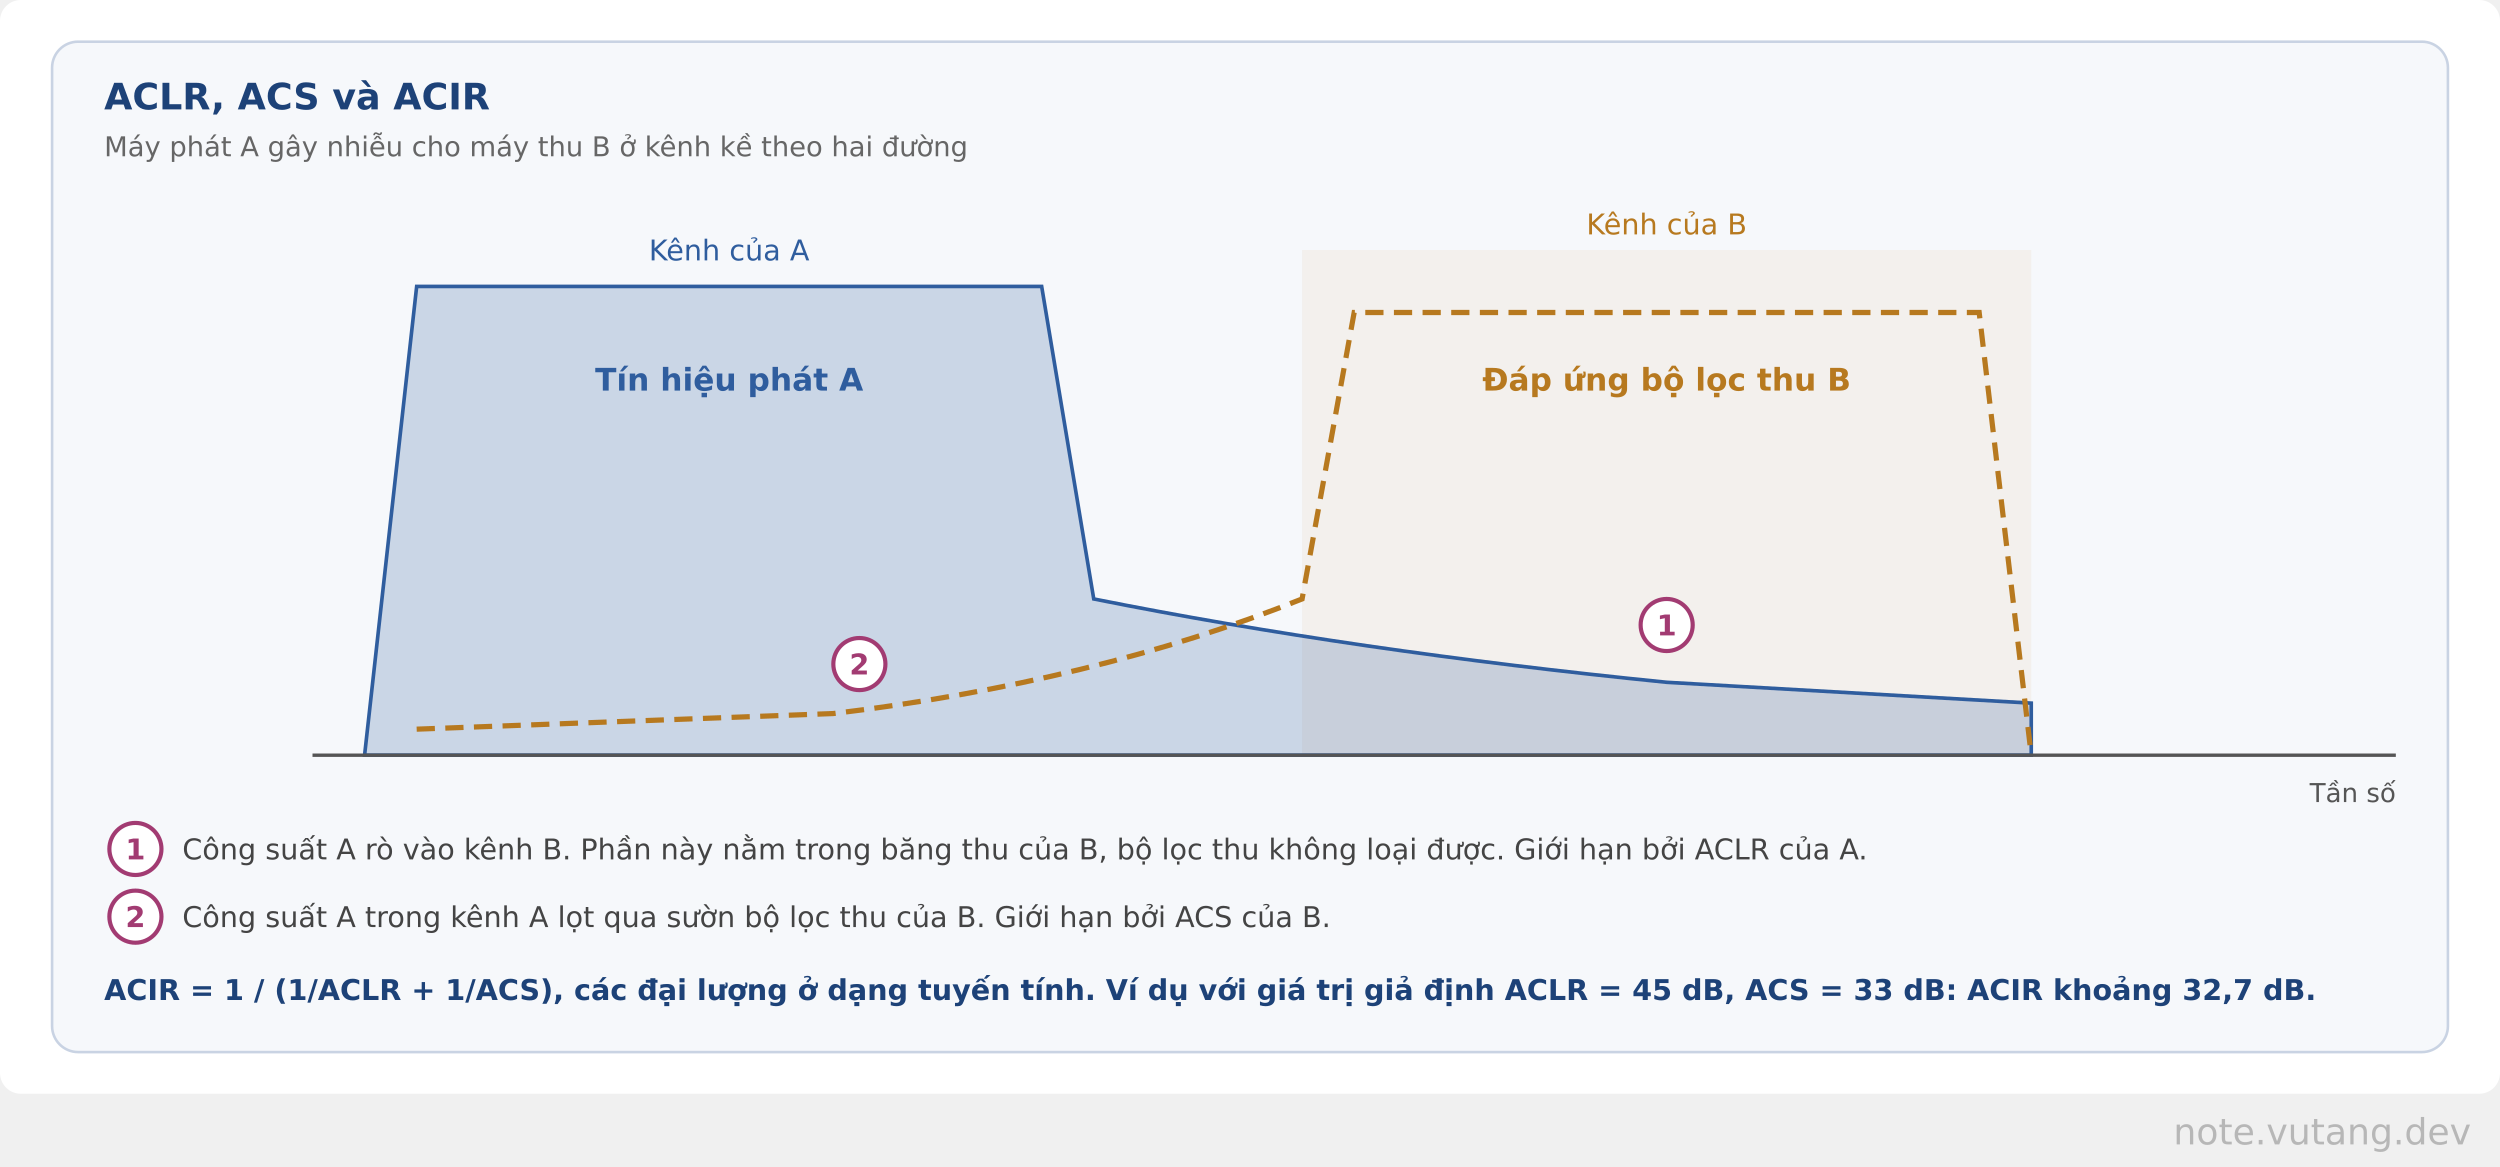
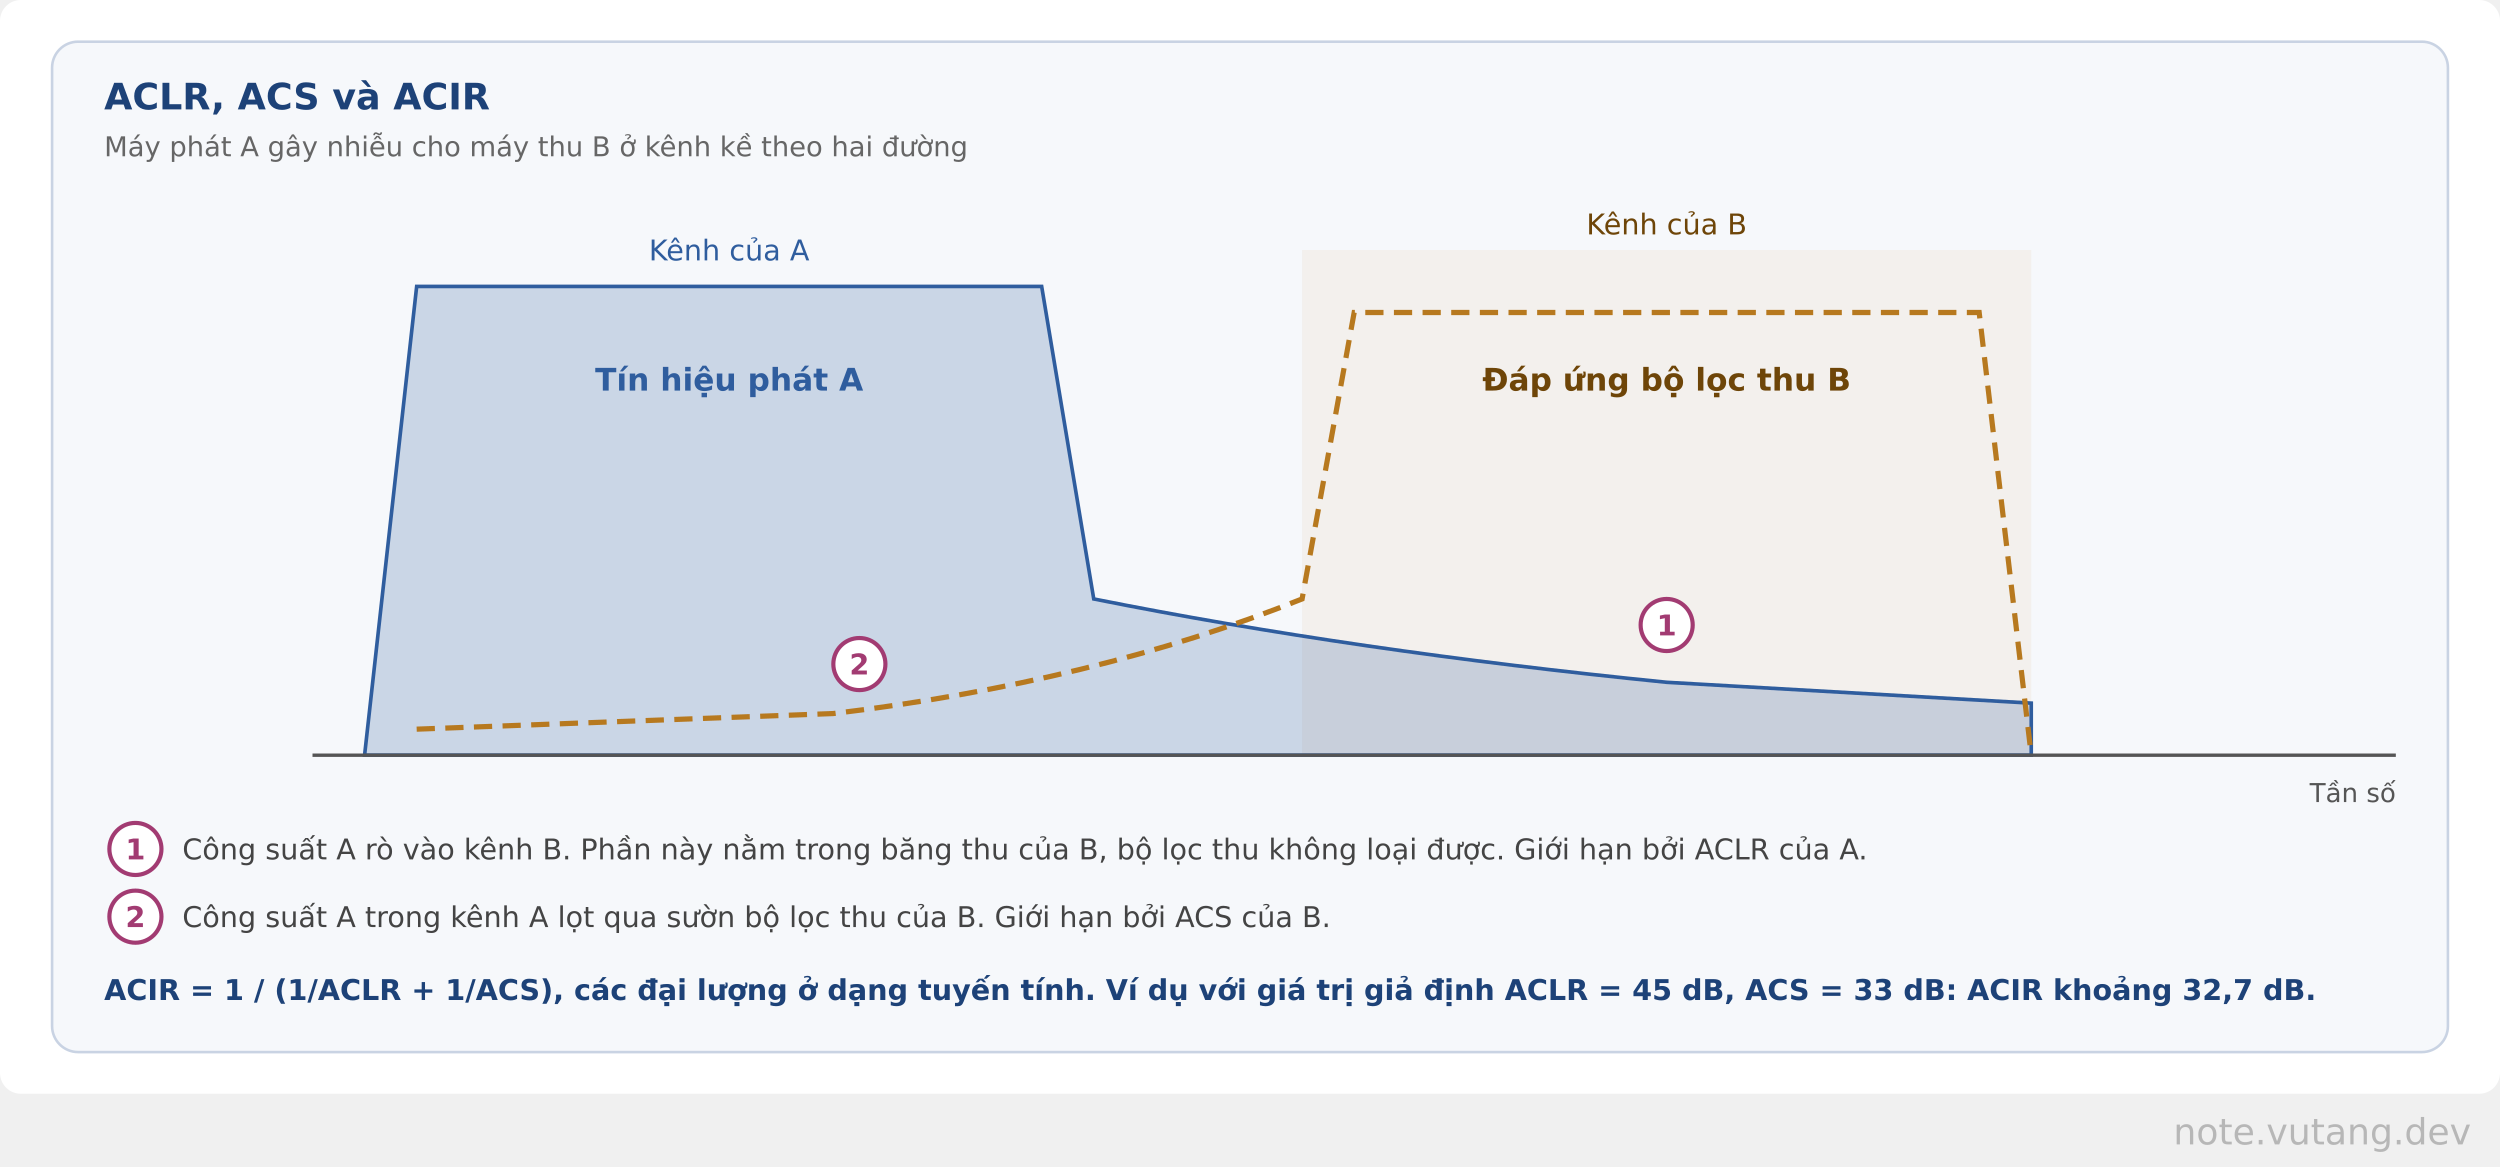
<svg xmlns="http://www.w3.org/2000/svg" role="img" viewBox="0 0 960 447.79" font-family="DejaVu Sans, sans-serif">
  <rect x="0" y="0" width="960" height="420" rx="8" fill="#ffffff" />
  <rect x="20" y="16" width="920" height="388" rx="10" fill="#f6f8fb" stroke="#c9d3e3" />
  <text x="40" y="42" font-size="14" font-weight="700" fill="#1d4278">ACLR, ACS và ACIR</text>
  <text x="40" y="60" font-size="10.5" fill="#666">Máy phát A gây nhiễu cho máy thu B ở kênh kề theo hai đường</text>
  <rect x="500" y="96" width="280" height="194" fill="#b7791f" fill-opacity="0.06" />
  <path d="M140 290 L160 110 H400 L420 230 Q520 250 640 262 L780 270 L780 290 Z" fill="#2f5d9e" fill-opacity="0.22" stroke="#2f5d9e" stroke-width="1.4" />
  <text x="280" y="150" font-size="12" text-anchor="middle" fill="#2f5d9e" font-weight="700">Tín hiệu phát A</text>
  <path d="M160 280 L320 274 Q420 262 500 230 L520 120 H760 L780 290" fill="none" stroke="#b7791f" stroke-width="2" stroke-dasharray="7 4" />
-   <text x="640" y="150" font-size="12" text-anchor="middle" fill="#b7791f" font-weight="700">Đáp ứng bộ lọc thu B</text>
-   <text x="640" y="90" font-size="11" text-anchor="middle" fill="#b7791f">Kênh của B</text>
+   <text x="640" y="150" font-size="12" text-anchor="middle" fill="#6e4508" font-weight="700">Đáp ứng bộ lọc thu B</text>
+   <text x="640" y="90" font-size="11" text-anchor="middle" fill="#6e4508">Kênh của B</text>
  <text x="280" y="100" font-size="11" text-anchor="middle" fill="#2f5d9e">Kênh của A</text>
  <circle cx="640" cy="240" r="10" fill="#ffffff" stroke="#a23b72" stroke-width="1.6" />
  <text x="640" y="244" font-size="11" text-anchor="middle" fill="#a23b72" font-weight="700">1</text>
  <circle cx="330" cy="255" r="10" fill="#ffffff" stroke="#a23b72" stroke-width="1.6" />
  <text x="330" y="259" font-size="11" text-anchor="middle" fill="#a23b72" font-weight="700">2</text>
  <line x1="120" y1="290" x2="920" y2="290" stroke="#555" stroke-width="1.3" />
  <text x="920" y="308" font-size="10" text-anchor="end" fill="#555">Tần số</text>
  <circle cx="52" cy="326" r="10" fill="#ffffff" stroke="#a23b72" stroke-width="1.6" />
  <text x="52" y="330" font-size="11" text-anchor="middle" fill="#a23b72" font-weight="700">1</text>
  <text x="70" y="330" font-size="11" text-anchor="start" fill="#444">Công suất A rò vào kênh B. Phần này nằm trong băng thu của B, bộ lọc thu không loại được. Giới hạn bởi ACLR của A.</text>
  <circle cx="52" cy="352" r="10" fill="#ffffff" stroke="#a23b72" stroke-width="1.6" />
  <text x="52" y="356" font-size="11" text-anchor="middle" fill="#a23b72" font-weight="700">2</text>
  <text x="70" y="356" font-size="11" text-anchor="start" fill="#444">Công suất A trong kênh A lọt qua sườn bộ lọc thu của B. Giới hạn bởi ACS của B.</text>
  <text x="40" y="384" font-size="11" text-anchor="start" fill="#1d4278" font-weight="700">ACIR = 1 / (1/ACLR + 1/ACS), các đại lượng ở dạng tuyến tính. Ví dụ với giá trị giả định ACLR = 45 dB, ACS = 33 dB: ACIR khoảng 32,7 dB.</text>
  <text id="wm" x="948.88" y="439.45" text-anchor="end" font-size="13.89" font-family="DejaVu Sans, sans-serif" style="fill:#888;fill-opacity:0.55">note.vutang.dev</text>
</svg>
